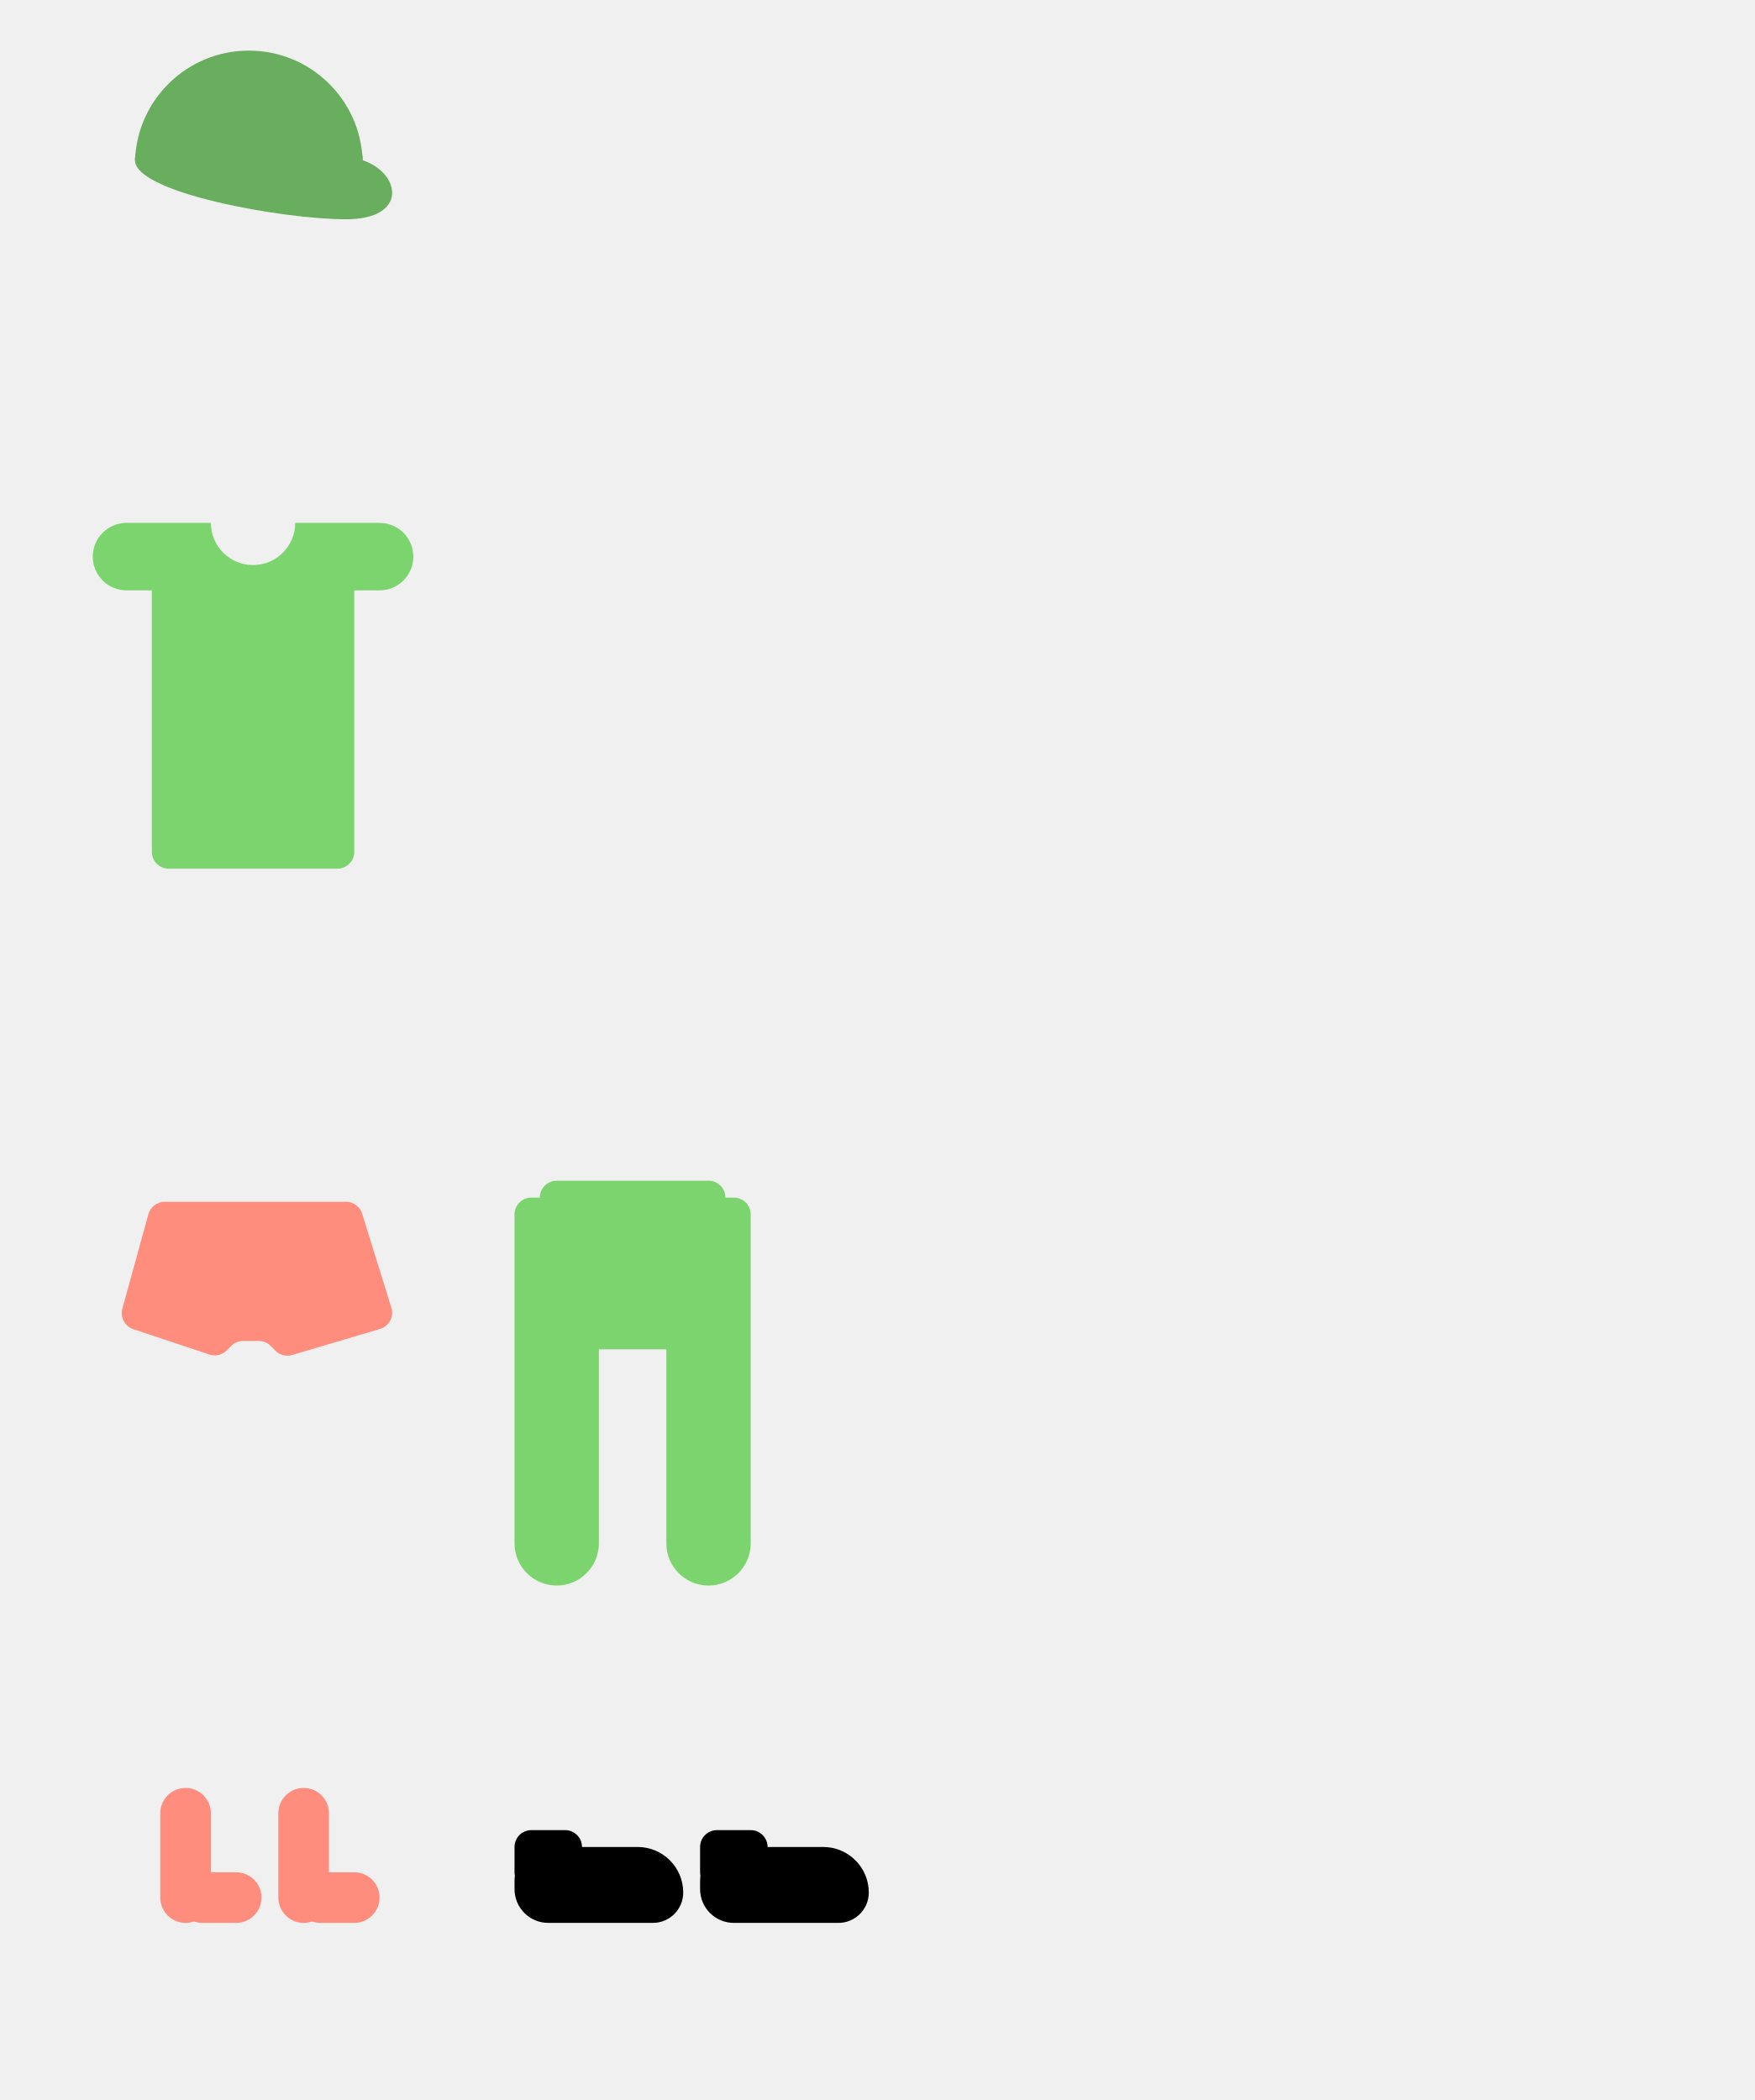
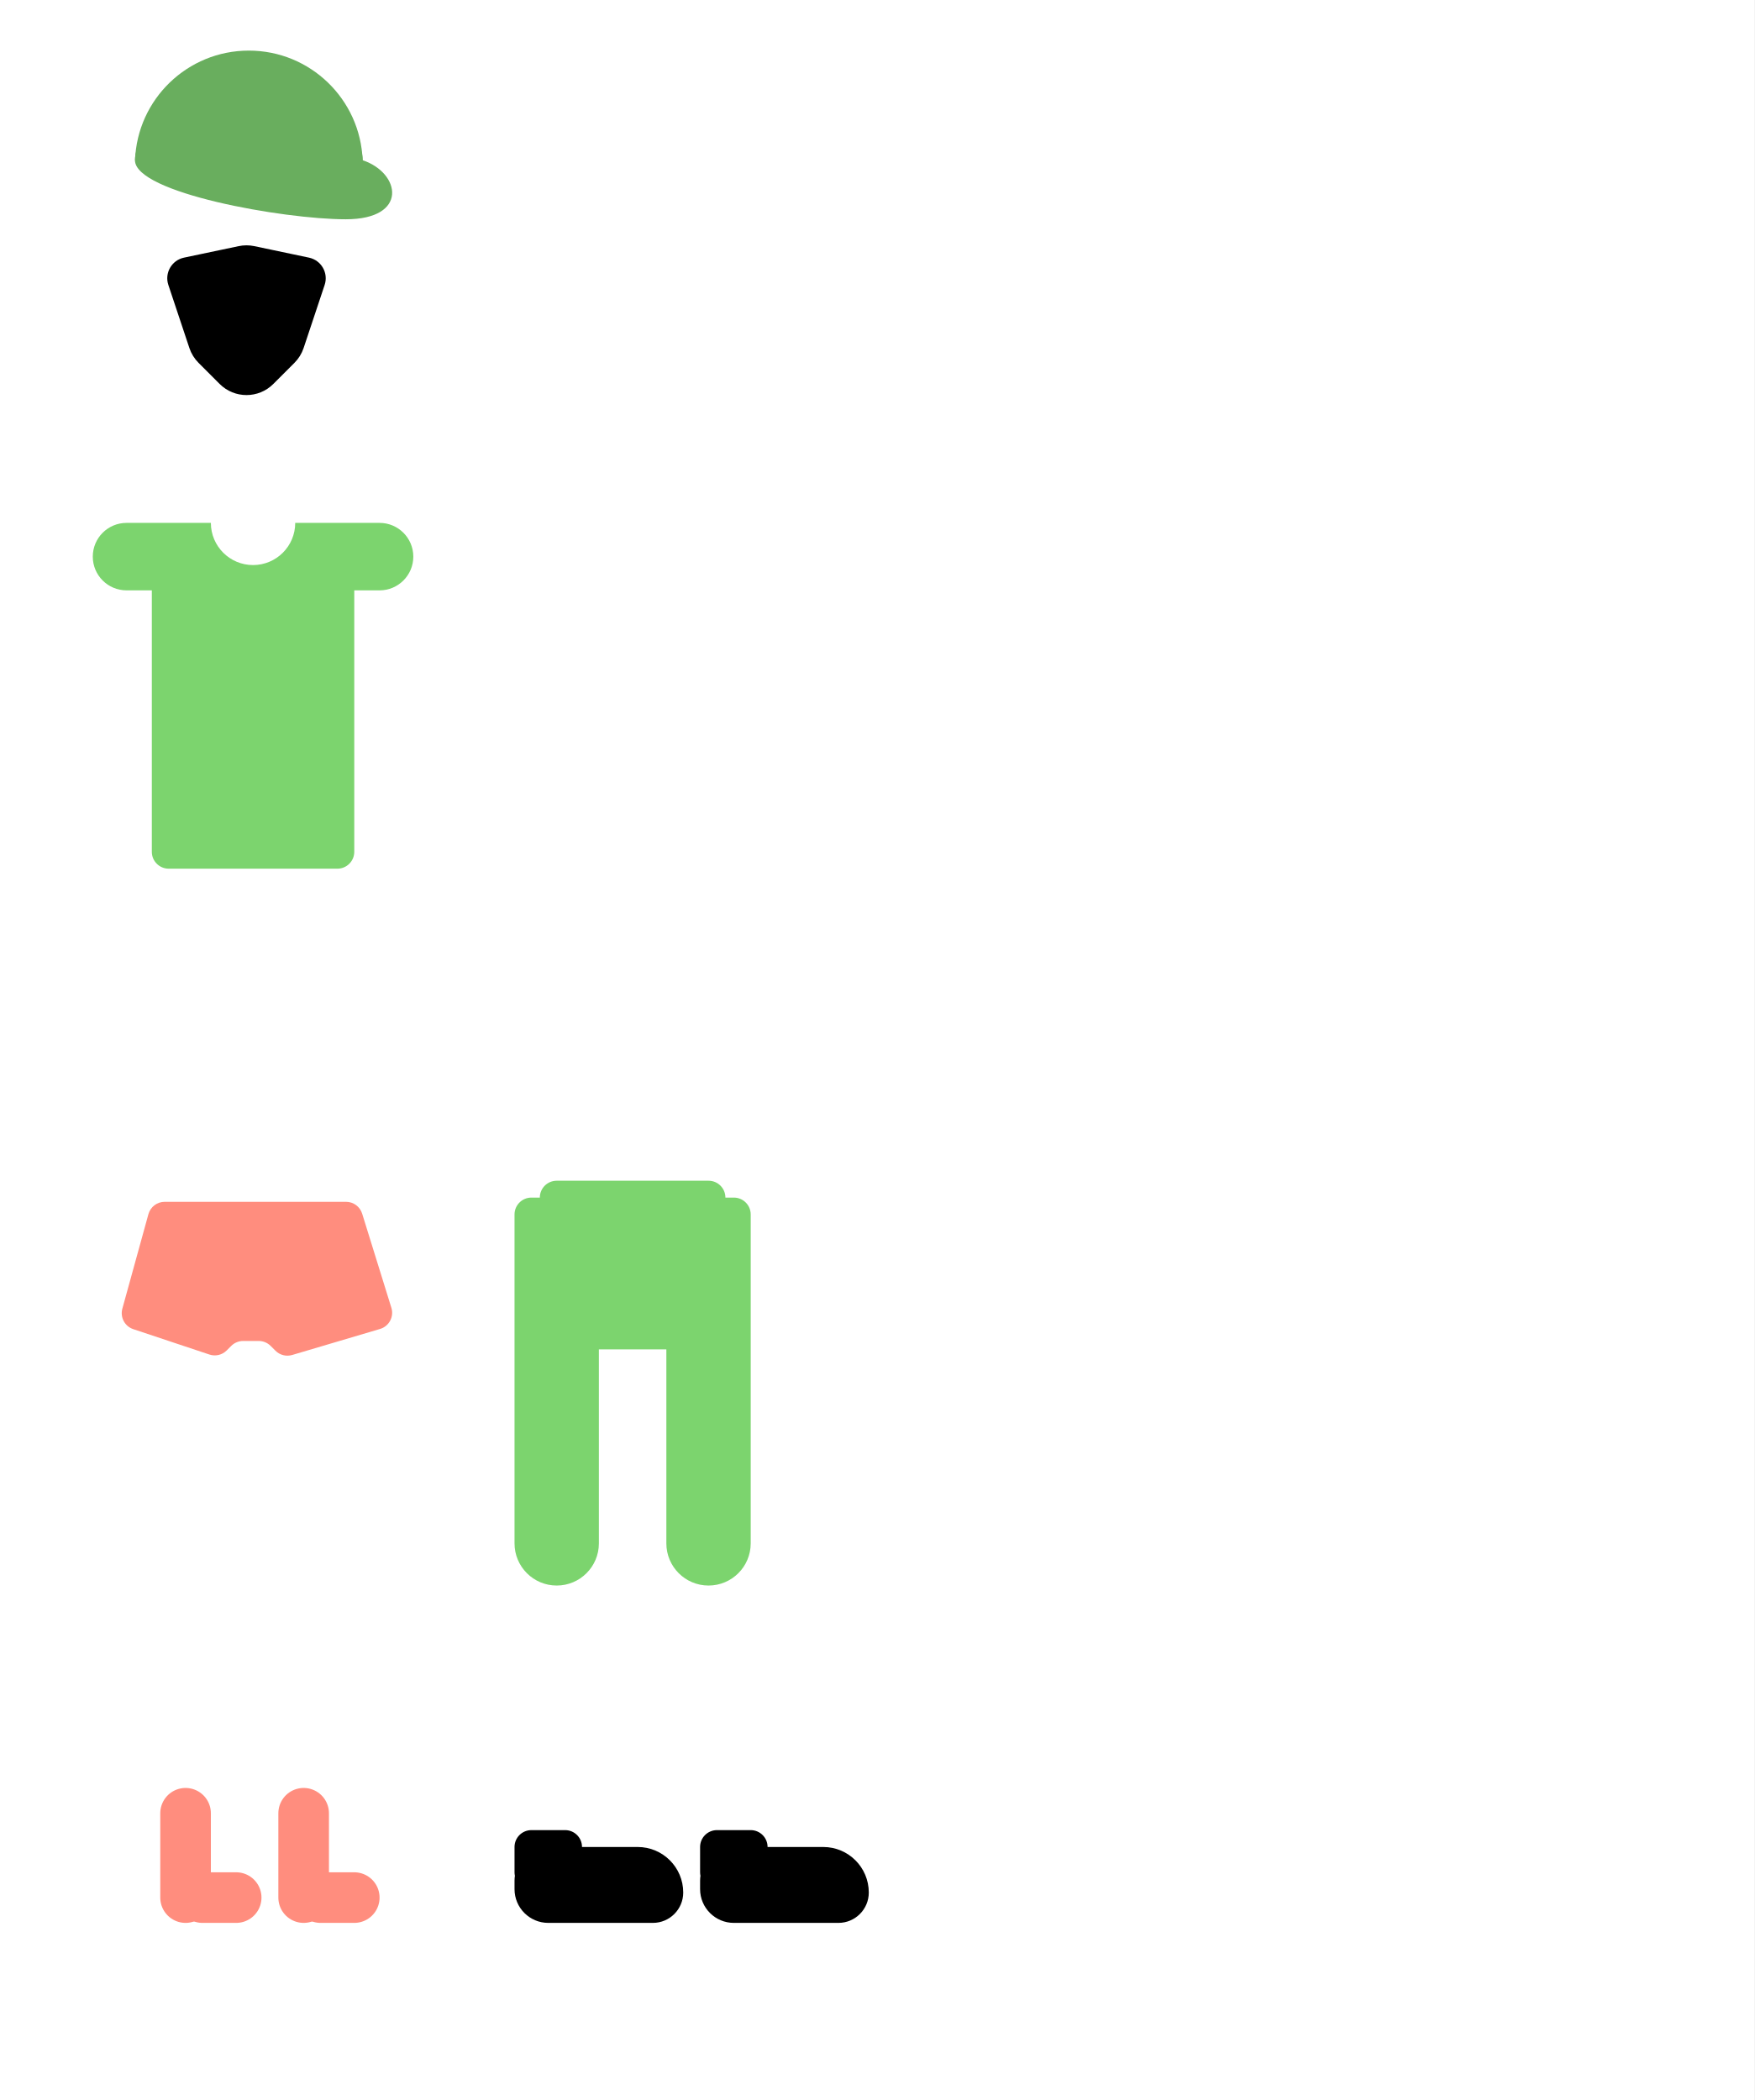
<svg xmlns="http://www.w3.org/2000/svg" width="208" height="249" viewBox="0 0 208 249" fill="none">
+   <rect width="208" height="249" fill="white" />
  <path fill-rule="evenodd" clip-rule="evenodd" d="M42.991 19H16.009C16.272 11.776 22.212 6 29.5 6C36.788 6 42.728 11.776 42.991 19Z" fill="#69AE5E" />
  <path d="M43 19C47.5 20.5 48.456 26 41 26C33.544 26 16 22.866 16 19C16 15.134 22.044 12 29.5 12C36.956 12 43 15.134 43 19Z" fill="#69AE5E" />
  <path fill-rule="evenodd" clip-rule="evenodd" d="M30 67C32.761 67 35 64.761 35 62H40H45C47.209 62 49 63.791 49 66C49 68.209 47.209 70 45 70H42V101C42 102.105 41.105 103 40 103H20C18.895 103 18 102.105 18 101V70H15C12.791 70 11 68.209 11 66C11 63.791 12.791 62 15 62H20H25C25 64.761 27.239 67 30 67Z" fill="#7CD46E" />
  <path d="M14.505 155.171L17.595 143.968C17.834 143.101 18.623 142.5 19.523 142.5H41.027C41.903 142.5 42.677 143.07 42.937 143.907L46.4 155.065C46.73 156.13 46.126 157.259 45.058 157.576L34.641 160.662C33.938 160.87 33.177 160.677 32.659 160.159L32.086 159.586C31.711 159.211 31.202 159 30.672 159H28.828C28.298 159 27.789 159.211 27.414 159.586L26.874 160.126C26.338 160.662 25.546 160.849 24.827 160.609L15.8 157.6C14.791 157.264 14.222 156.196 14.505 155.171Z" fill="#FF8D7E" />
  <path fill-rule="evenodd" clip-rule="evenodd" d="M66 140C64.895 140 64 140.895 64 142H63C61.895 142 61 142.895 61 144V148V158V183C61 185.761 63.239 188 66 188C68.761 188 71 185.761 71 183L71 160H79L79 183C79 185.761 81.239 188 84 188C86.761 188 89 185.761 89 183L89 158.002L89 158L89 148L89 144C89 142.895 88.105 142 87 142H86C86 140.895 85.105 140 84 140H66Z" fill="#7CD46E" />
  <line x1="22" y1="215" x2="22" y2="225" stroke="#FF8D7E" stroke-width="6" stroke-linecap="round" />
  <line x1="24" y1="225" x2="28" y2="225" stroke="#FF8D7E" stroke-width="6" stroke-linecap="round" />
  <line x1="36" y1="215" x2="36" y2="225" stroke="#FF8D7E" stroke-width="6" stroke-linecap="round" />
  <line x1="38" y1="225" x2="42" y2="225" stroke="#FF8D7E" stroke-width="6" stroke-linecap="round" />
  <path fill-rule="evenodd" clip-rule="evenodd" d="M63 217C61.895 217 61 217.895 61 219V222C61 222.142 61.015 222.28 61.043 222.413C61.015 222.605 61 222.801 61 223V224C61 226.209 62.791 228 65 228H77.4C79.388 228 81 226.388 81 224.4C81 221.418 78.582 219 75.6 219H69C69 217.895 68.105 217 67 217H63Z" fill="black" />
  <path fill-rule="evenodd" clip-rule="evenodd" d="M85 217C83.895 217 83 217.895 83 219V222C83 222.142 83.015 222.28 83.043 222.413C83.015 222.605 83 222.801 83 223V224C83 226.209 84.791 228 87 228H99.4C101.388 228 103 226.388 103 224.4C103 221.418 100.582 219 97.6 219H91C91 217.895 90.105 217 89 217H85Z" fill="black" />
+   <path d="M22.925 41.104L20.433 33.627C20.055 32.494 20.749 31.284 21.918 31.038L28.4 29.674C28.943 29.559 29.504 29.559 30.048 29.674L36.529 31.038C37.698 31.284 38.392 32.494 38.014 33.628L35.522 41.104C35.326 41.693 34.995 42.229 34.556 42.668L32.052 45.172C30.49 46.734 27.957 46.734 26.395 45.172L23.891 42.668C23.452 42.229 23.121 41.693 22.925 41.104Z" fill="black" stroke="black" />
</svg>
